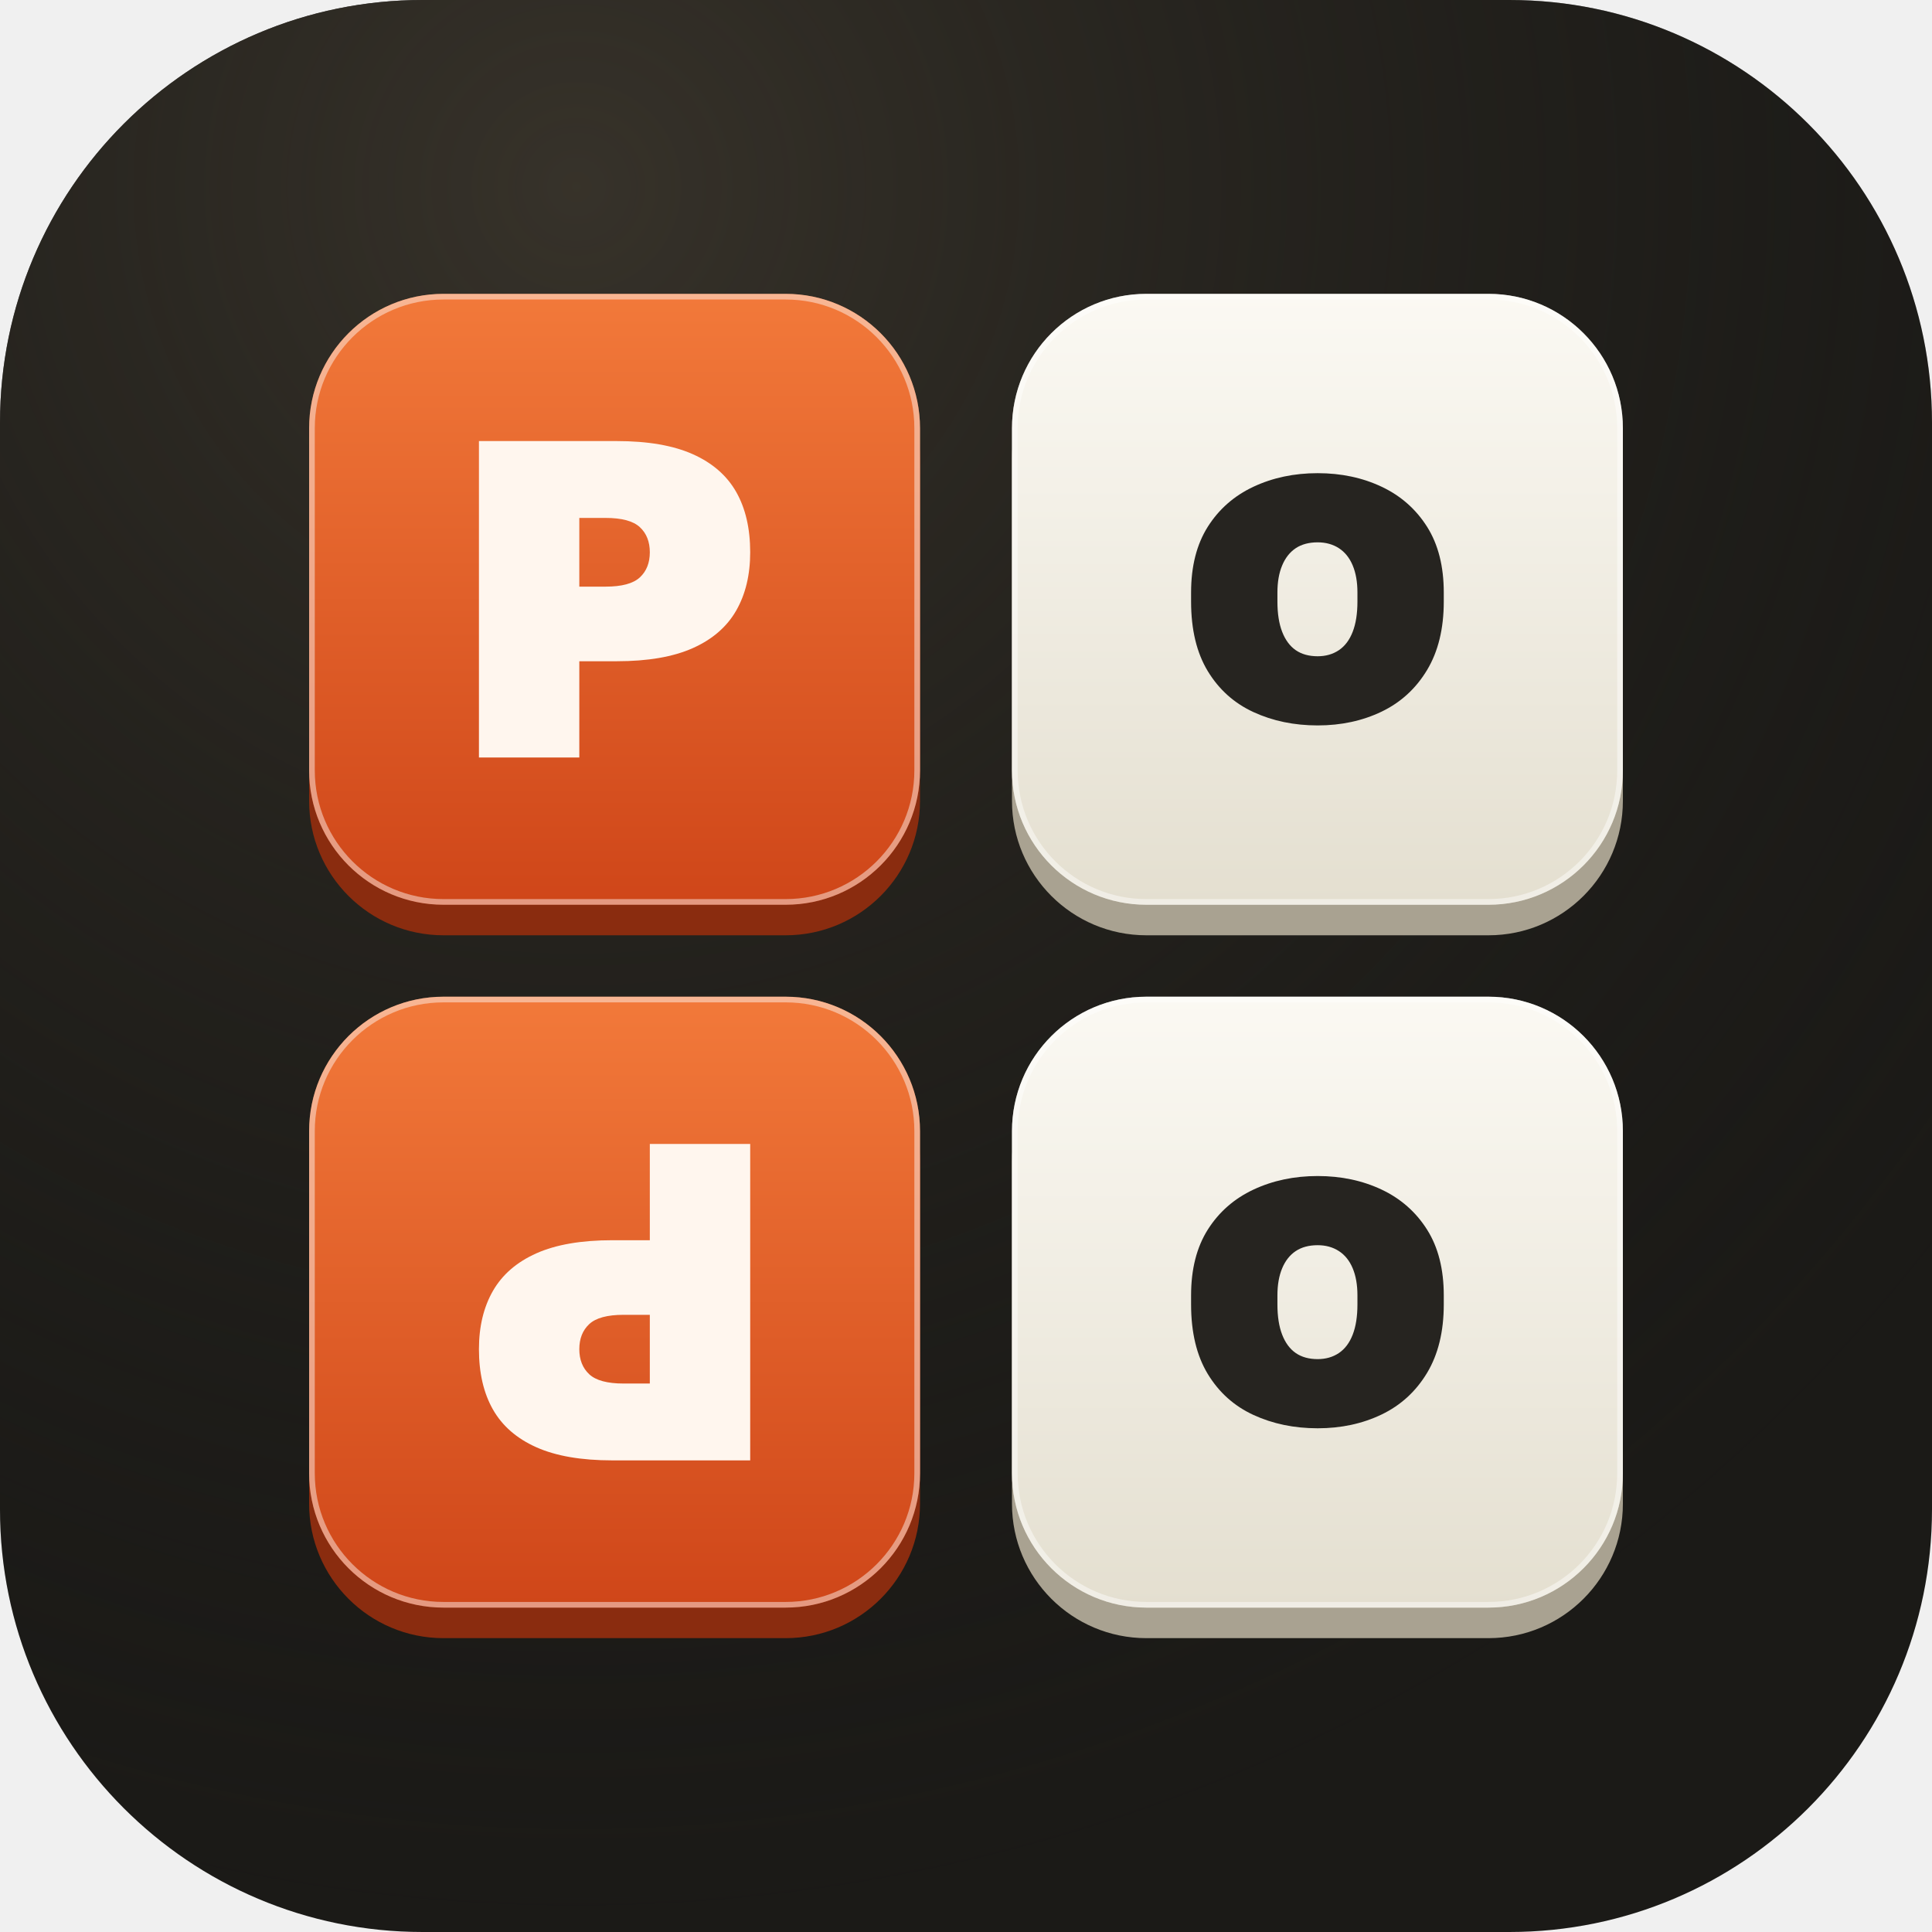
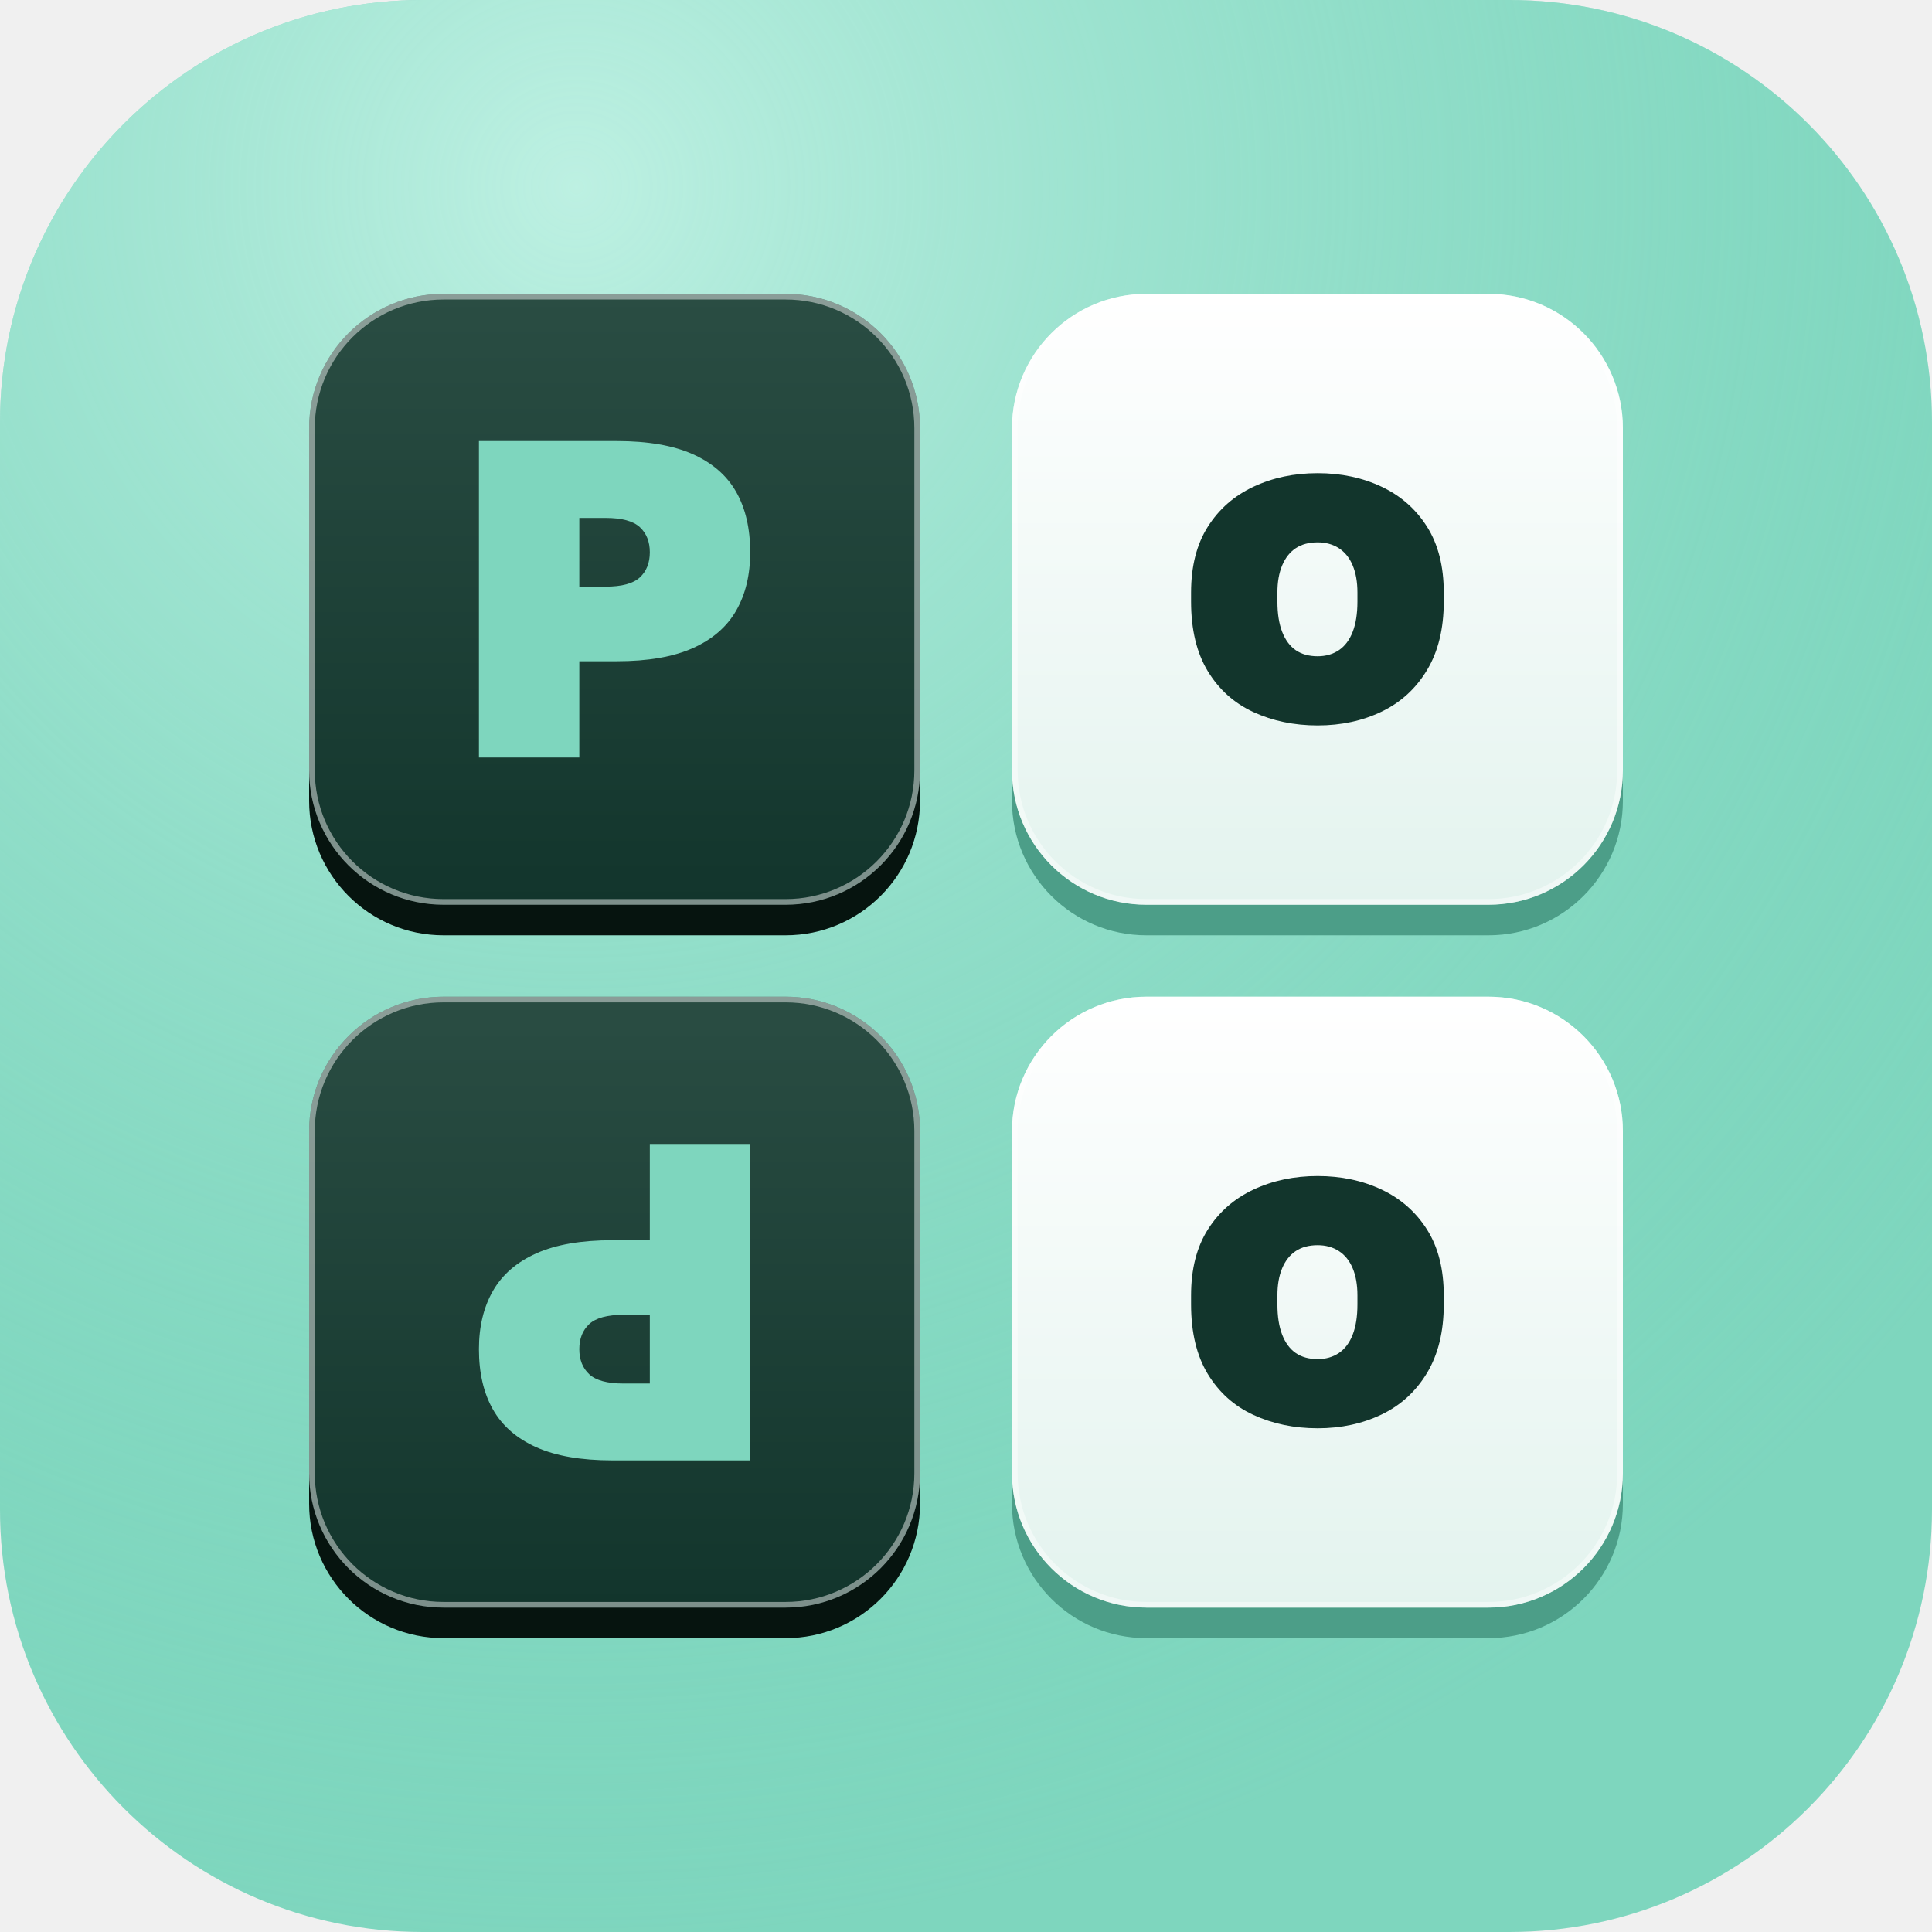
<svg xmlns="http://www.w3.org/2000/svg" width="1024" height="1024" viewBox="0 0 1024 1024">
  <defs>
    <linearGradient id="k0" x1="0" y1="0" x2="0" y2="1">
-       <stop offset="0" stop-color="#f2793a" />
-       <stop offset="1" stop-color="#cf4619" />
+       <stop offset="0" stop-color="#2a4d43" />
+       <stop offset="1" stop-color="#12352c" />
    </linearGradient>
    <linearGradient id="k1" x1="0" y1="0" x2="0" y2="1">
-       <stop offset="0" stop-color="#fbf9f3" />
-       <stop offset="1" stop-color="#e4dfd0" />
+       <stop offset="0" stop-color="#ffffff" />
+       <stop offset="1" stop-color="#e3f3ee" />
    </linearGradient>
    <linearGradient id="k2" x1="0" y1="0" x2="0" y2="1">
-       <stop offset="0" stop-color="#f2793a" />
-       <stop offset="1" stop-color="#cf4619" />
+       <stop offset="0" stop-color="#2a4d43" />
+       <stop offset="1" stop-color="#12352c" />
    </linearGradient>
    <linearGradient id="k3" x1="0" y1="0" x2="0" y2="1">
-       <stop offset="0" stop-color="#fbf9f3" />
-       <stop offset="1" stop-color="#e4dfd0" />
+       <stop offset="0" stop-color="#ffffff" />
+       <stop offset="1" stop-color="#e3f3ee" />
    </linearGradient>
    <radialGradient id="bgglow" cx=".3" cy=".1" r=".9">
-       <stop offset="0" stop-color="#3a352c" stop-opacity=".9" />
-       <stop offset="1" stop-color="#1b1a17" stop-opacity="0" />
+       <stop offset="0" stop-color="#c4f3e6" stop-opacity=".9" />
+       <stop offset="1" stop-color="#7ed6be" stop-opacity="0" />
    </radialGradient>
  </defs>
  <clipPath id="rc">
    <rect width="1024" height="1024" rx="224" />
  </clipPath>
  <g clip-path="url(#rc)">
-     <rect width="1024" height="1024" fill="#1b1a17" />
+     <rect width="1024" height="1024" fill="#7ed6be" />
    <rect width="1024" height="1024" fill="url(#bgglow)" />
  </g>
-   <rect x="163.84" y="171.935" width="323.789" height="323.789" rx="71.234" fill="#8a2c0f" />
+   <rect x="163.84" y="171.935" width="323.789" height="323.789" rx="71.234" fill="#06140f" />
  <rect x="163.84" y="155.745" width="323.789" height="323.789" rx="71.234" fill="url(#k0)" />
  <rect x="165.34" y="157.245" width="320.789" height="320.789" rx="69.734" fill="none" stroke="#fff" stroke-opacity=".45" stroke-width="3" />
-   <path d="M307.05 401.50L253.85 401.50L253.85 233.78L326.93 233.78Q351.61 233.78 367.19 240.73Q382.76 247.68 390.19 260.73Q397.62 273.79 397.62 292.72L397.62 292.72Q397.62 310.69 390.19 323.63Q382.76 336.57 367.19 343.52Q351.61 350.47 326.93 350.47L326.93 350.47L307.05 350.47L307.05 401.50ZM307.05 274.51L307.05 310.93L320.94 310.93Q333.88 310.93 339.15 306.02Q344.42 301.11 344.42 292.72L344.42 292.72Q344.42 284.33 339.15 279.42Q333.88 274.51 320.94 274.51L320.94 274.51L307.05 274.51Z" fill="#fff6ee" />
-   <rect x="536.371" y="171.935" width="323.789" height="323.789" rx="71.234" fill="#a9a291" />
+   <path d="M307.05 401.50L253.85 401.50L253.85 233.78L326.93 233.78Q351.61 233.78 367.19 240.73Q382.76 247.68 390.19 260.73Q397.62 273.79 397.62 292.72L397.62 292.72Q397.62 310.69 390.19 323.63Q382.76 336.57 367.19 343.52Q351.61 350.47 326.93 350.47L326.93 350.47L307.05 350.47L307.05 401.50ZM307.05 274.51L307.05 310.93L320.94 310.93Q333.88 310.93 339.15 306.02Q344.42 301.11 344.42 292.72L344.42 292.72Q344.42 284.33 339.15 279.42Q333.88 274.51 320.94 274.51L320.94 274.51L307.05 274.51Z" fill="#7ed6be" />
+   <rect x="536.371" y="171.935" width="323.789" height="323.789" rx="71.234" fill="#4c9e88" />
  <rect x="536.371" y="155.745" width="323.789" height="323.789" rx="71.234" fill="url(#k1)" />
  <rect x="537.871" y="157.245" width="320.789" height="320.789" rx="69.734" fill="none" stroke="#fff" stroke-opacity=".45" stroke-width="3" />
-   <path d="M698.39 384.49L698.39 384.49Q679.70 384.49 664.36 377.42Q649.03 370.35 640.16 355.74Q631.30 341.12 631.30 318.84L631.30 318.84L631.30 314.05Q631.30 293.20 640.16 279.18Q649.03 265.17 664.36 257.98Q679.70 250.79 698.39 250.79L698.39 250.79Q717.07 250.79 732.29 257.98Q747.50 265.17 756.37 279.18Q765.23 293.20 765.23 314.05L765.23 314.05L765.23 318.84Q765.23 340.40 756.37 355.14Q747.50 369.87 732.29 377.18Q717.07 384.49 698.39 384.49ZM698.39 347.83L698.39 347.83Q704.85 347.83 709.65 344.60Q714.44 341.36 716.95 334.89Q719.47 328.42 719.47 318.84L719.47 318.84L719.47 314.05Q719.47 305.66 716.95 299.67Q714.44 293.68 709.65 290.56Q704.85 287.45 698.39 287.45L698.39 287.45Q691.44 287.45 686.76 290.56Q682.09 293.68 679.58 299.67Q677.06 305.66 677.06 314.05L677.06 314.05L677.06 318.84Q677.06 328.42 679.58 334.89Q682.09 341.36 686.76 344.60Q691.44 347.83 698.39 347.83Z" fill="#262420" />
-   <rect x="163.84" y="544.466" width="323.789" height="323.789" rx="71.234" fill="#8a2c0f" />
+   <path d="M698.39 384.49L698.39 384.49Q679.70 384.49 664.36 377.42Q649.03 370.35 640.16 355.74Q631.30 341.12 631.30 318.84L631.30 318.84L631.30 314.05Q631.30 293.20 640.16 279.18Q649.03 265.17 664.36 257.98Q679.70 250.79 698.39 250.79L698.39 250.79Q717.07 250.79 732.29 257.98Q747.50 265.17 756.37 279.18Q765.23 293.20 765.23 314.05L765.23 314.05L765.23 318.84Q765.23 340.40 756.37 355.14Q747.50 369.87 732.29 377.18Q717.07 384.49 698.39 384.49ZM698.39 347.83L698.39 347.83Q704.85 347.83 709.65 344.60Q714.44 341.36 716.95 334.89Q719.47 328.42 719.47 318.84L719.47 318.84L719.47 314.05Q719.47 305.66 716.95 299.67Q714.44 293.68 709.65 290.56Q704.85 287.45 698.39 287.45L698.39 287.45Q691.44 287.45 686.76 290.56Q682.09 293.68 679.58 299.67Q677.06 305.66 677.06 314.05L677.06 314.05L677.06 318.84Q677.06 328.42 679.58 334.89Q682.09 341.36 686.76 344.60Q691.44 347.83 698.39 347.83Z" fill="#12352c" />
+   <rect x="163.84" y="544.466" width="323.789" height="323.789" rx="71.234" fill="#06140f" />
  <rect x="163.84" y="528.276" width="323.789" height="323.789" rx="71.234" fill="url(#k2)" />
  <rect x="165.34" y="529.776" width="320.789" height="320.789" rx="69.734" fill="none" stroke="#fff" stroke-opacity=".45" stroke-width="3" />
-   <path d="M307.05 774.03L253.85 774.03L253.85 606.31L326.93 606.31Q351.61 606.31 367.19 613.26Q382.76 620.21 390.19 633.26Q397.62 646.32 397.62 665.25L397.62 665.25Q397.62 683.22 390.19 696.16Q382.76 709.10 367.19 716.05Q351.61 723.00 326.93 723.00L326.93 723.00L307.05 723.00L307.05 774.03ZM307.05 647.04L307.05 683.46L320.94 683.46Q333.88 683.46 339.15 678.55Q344.42 673.64 344.42 665.25L344.42 665.25Q344.42 656.87 339.15 651.95Q333.88 647.04 320.94 647.04L320.94 647.04L307.05 647.04Z" fill="#fff6ee" transform="rotate(180 325.7344 690.1709)" />
-   <rect x="536.371" y="544.466" width="323.789" height="323.789" rx="71.234" fill="#a9a291" />
+   <path d="M307.05 774.03L253.85 774.03L253.85 606.31L326.93 606.31Q351.61 606.31 367.19 613.26Q382.76 620.21 390.19 633.26Q397.62 646.32 397.62 665.25L397.62 665.25Q397.62 683.22 390.19 696.16Q382.76 709.10 367.19 716.05Q351.61 723.00 326.93 723.00L326.93 723.00L307.05 723.00L307.05 774.03ZM307.05 647.04L307.05 683.46L320.94 683.46Q333.88 683.46 339.15 678.55Q344.42 673.64 344.42 665.25L344.42 665.25Q344.42 656.87 339.15 651.95Q333.88 647.04 320.94 647.04L320.94 647.04L307.05 647.04Z" fill="#7ed6be" transform="rotate(180 325.7344 690.1709)" />
+   <rect x="536.371" y="544.466" width="323.789" height="323.789" rx="71.234" fill="#4c9e88" />
  <rect x="536.371" y="528.276" width="323.789" height="323.789" rx="71.234" fill="url(#k3)" />
  <rect x="537.871" y="529.776" width="320.789" height="320.789" rx="69.734" fill="none" stroke="#fff" stroke-opacity=".45" stroke-width="3" />
-   <path d="M698.39 757.02L698.39 757.02Q679.70 757.02 664.36 749.95Q649.03 742.88 640.16 728.27Q631.30 713.65 631.30 691.37L631.30 691.37L631.30 686.58Q631.30 665.73 640.16 651.71Q649.03 637.70 664.36 630.51Q679.70 623.32 698.39 623.32L698.39 623.32Q717.07 623.32 732.29 630.51Q747.50 637.70 756.37 651.71Q765.23 665.73 765.23 686.58L765.23 686.58L765.23 691.37Q765.23 712.93 756.37 727.67Q747.50 742.40 732.29 749.71Q717.07 757.02 698.39 757.02ZM698.39 720.36L698.39 720.36Q704.85 720.36 709.65 717.13Q714.44 713.89 716.95 707.42Q719.47 700.95 719.47 691.37L719.47 691.37L719.47 686.58Q719.47 678.19 716.95 672.20Q714.44 666.21 709.65 663.10Q704.85 659.98 698.39 659.98L698.39 659.98Q691.44 659.98 686.76 663.10Q682.09 666.21 679.58 672.20Q677.06 678.19 677.06 686.58L677.06 686.58L677.06 691.37Q677.06 700.95 679.58 707.42Q682.09 713.89 686.76 717.13Q691.44 720.36 698.39 720.36Z" fill="#262420" />
+   <path d="M698.39 757.02L698.39 757.02Q679.70 757.02 664.36 749.95Q649.03 742.88 640.16 728.27Q631.30 713.65 631.30 691.37L631.30 691.37L631.30 686.58Q631.30 665.73 640.16 651.71Q649.03 637.70 664.36 630.51Q679.70 623.32 698.39 623.32L698.39 623.32Q717.07 623.32 732.29 630.51Q747.50 637.70 756.37 651.71Q765.23 665.73 765.23 686.58L765.23 686.58L765.23 691.37Q765.23 712.93 756.37 727.67Q747.50 742.40 732.29 749.71Q717.07 757.02 698.39 757.02ZM698.39 720.36L698.39 720.36Q704.85 720.36 709.65 717.13Q714.44 713.89 716.95 707.42Q719.47 700.95 719.47 691.37L719.47 691.37L719.47 686.58Q719.47 678.19 716.95 672.20Q714.44 666.21 709.65 663.10Q704.85 659.98 698.39 659.98L698.39 659.98Q691.44 659.98 686.76 663.10Q682.09 666.21 679.58 672.20Q677.06 678.19 677.06 686.58L677.06 686.58L677.06 691.37Q677.06 700.95 679.58 707.42Q682.09 713.89 686.76 717.13Q691.44 720.36 698.39 720.36Z" fill="#12352c" />
</svg>
